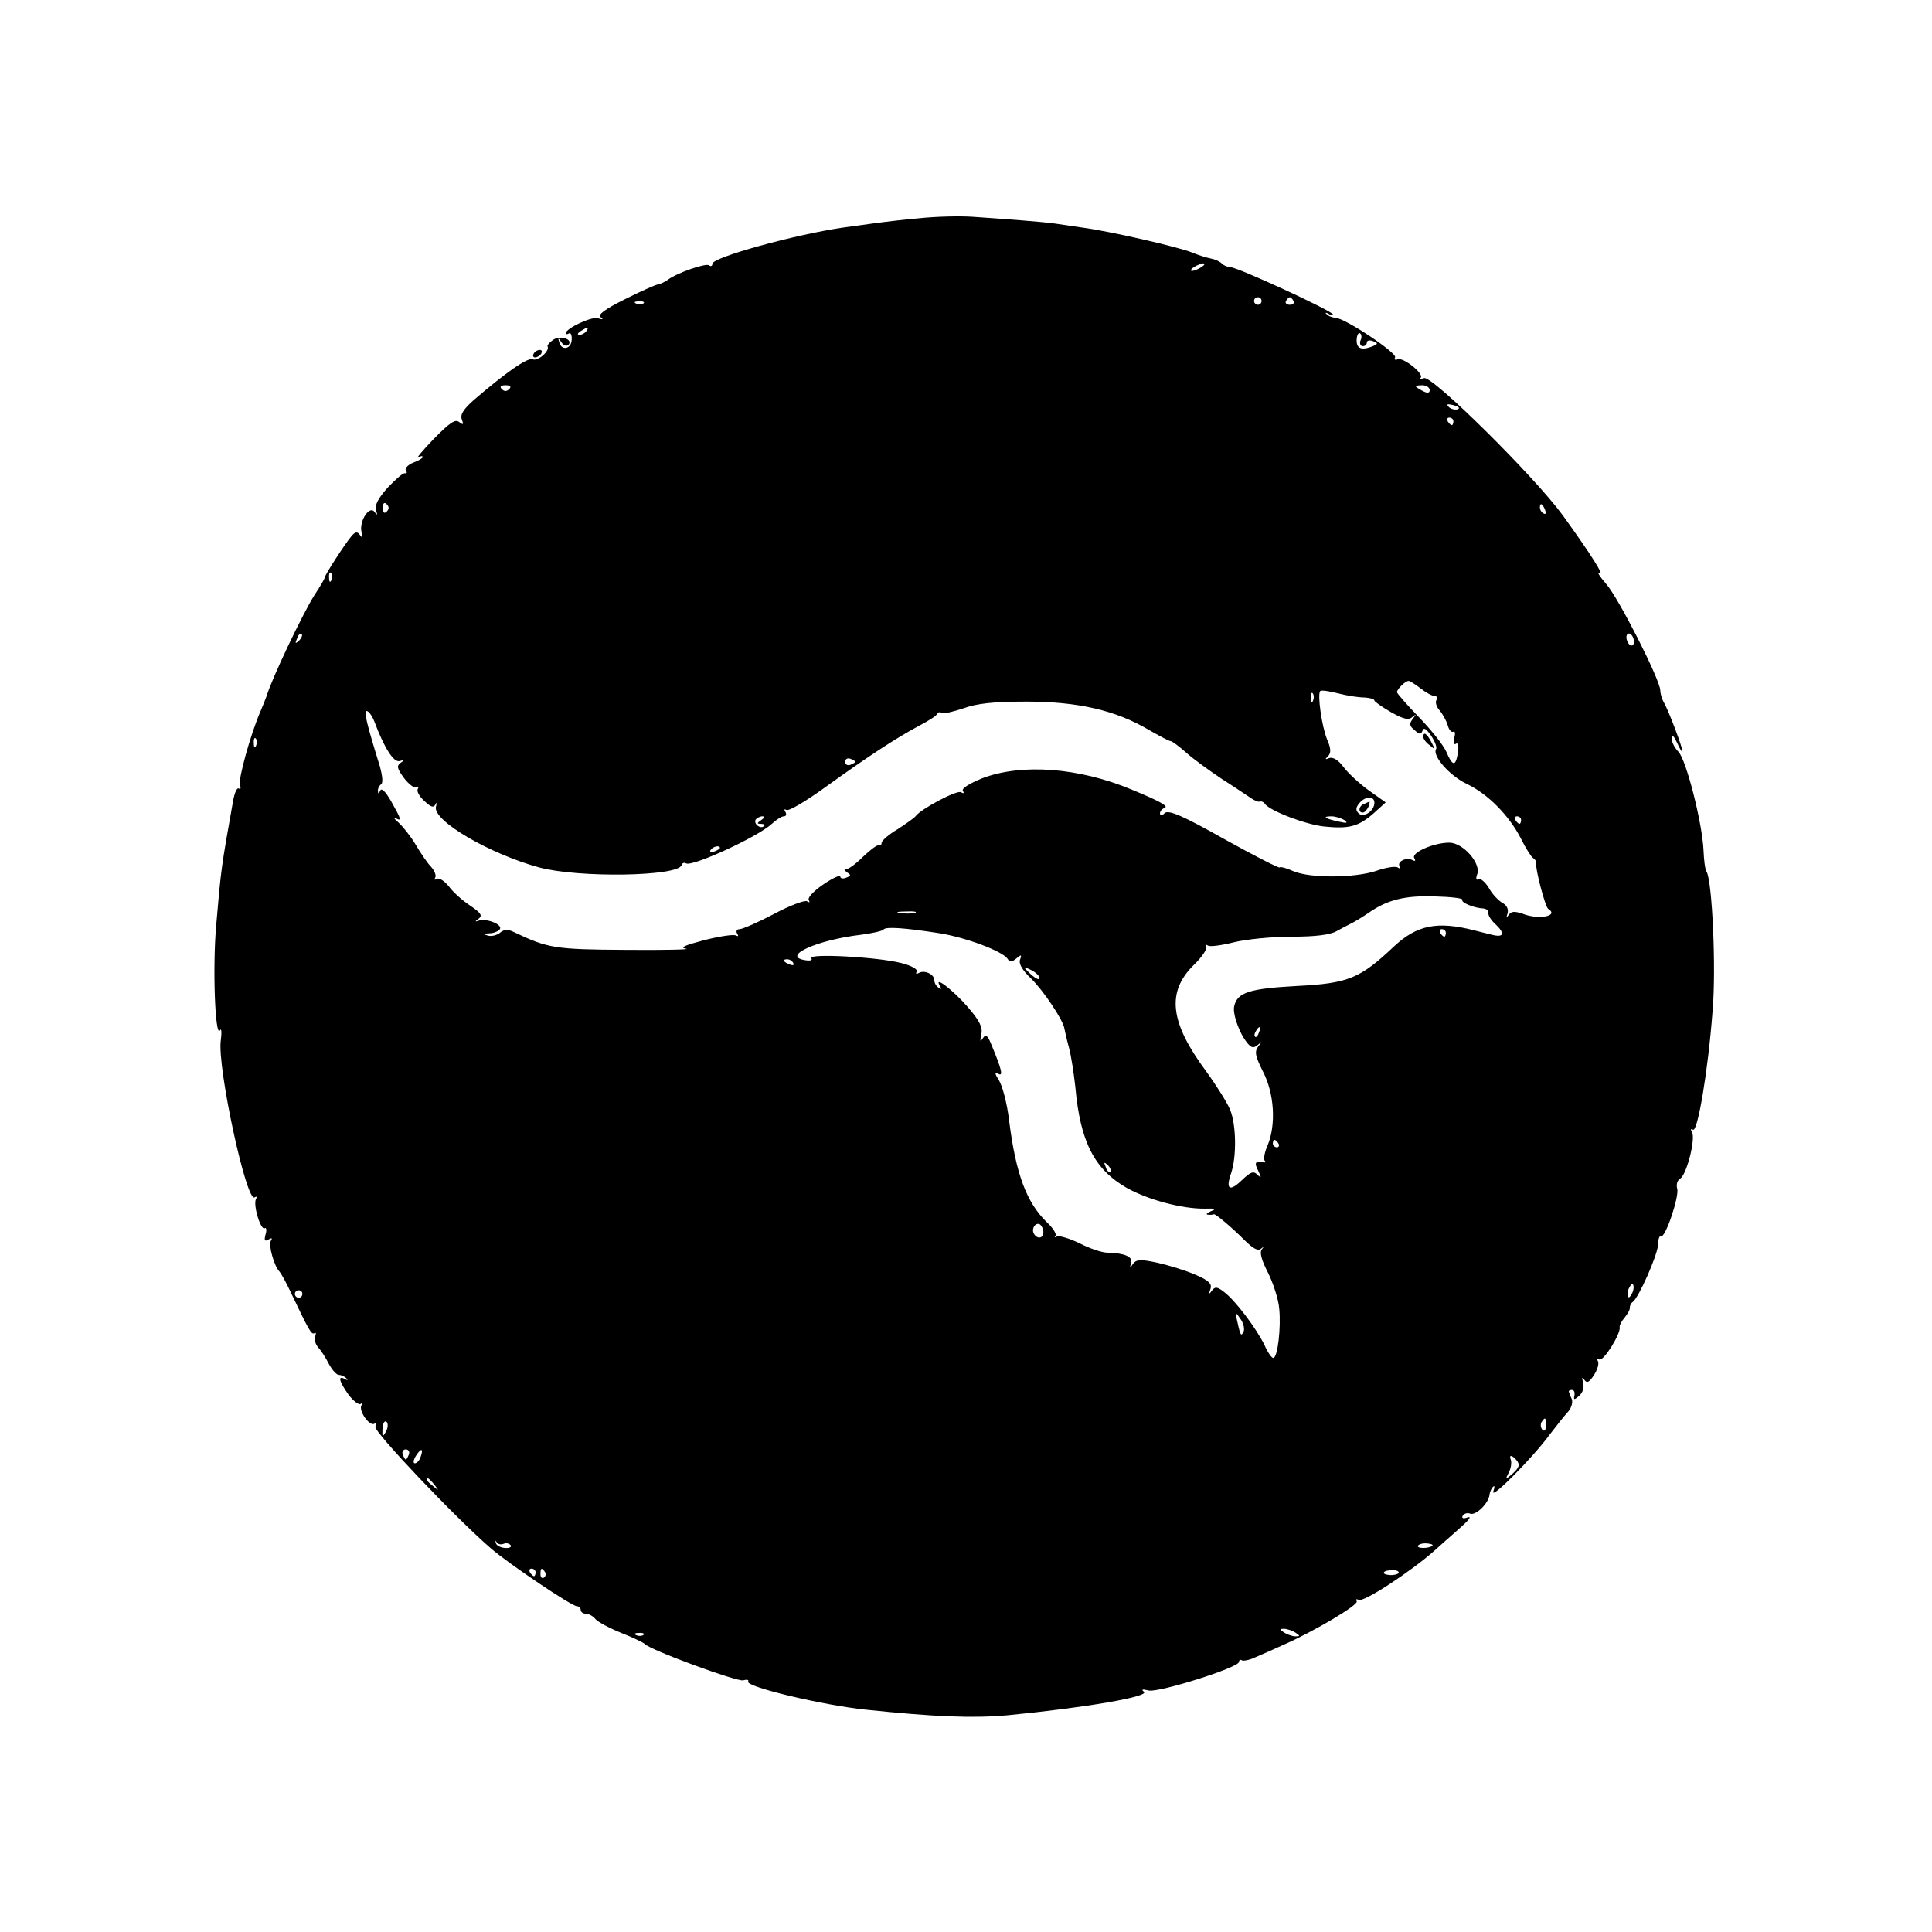
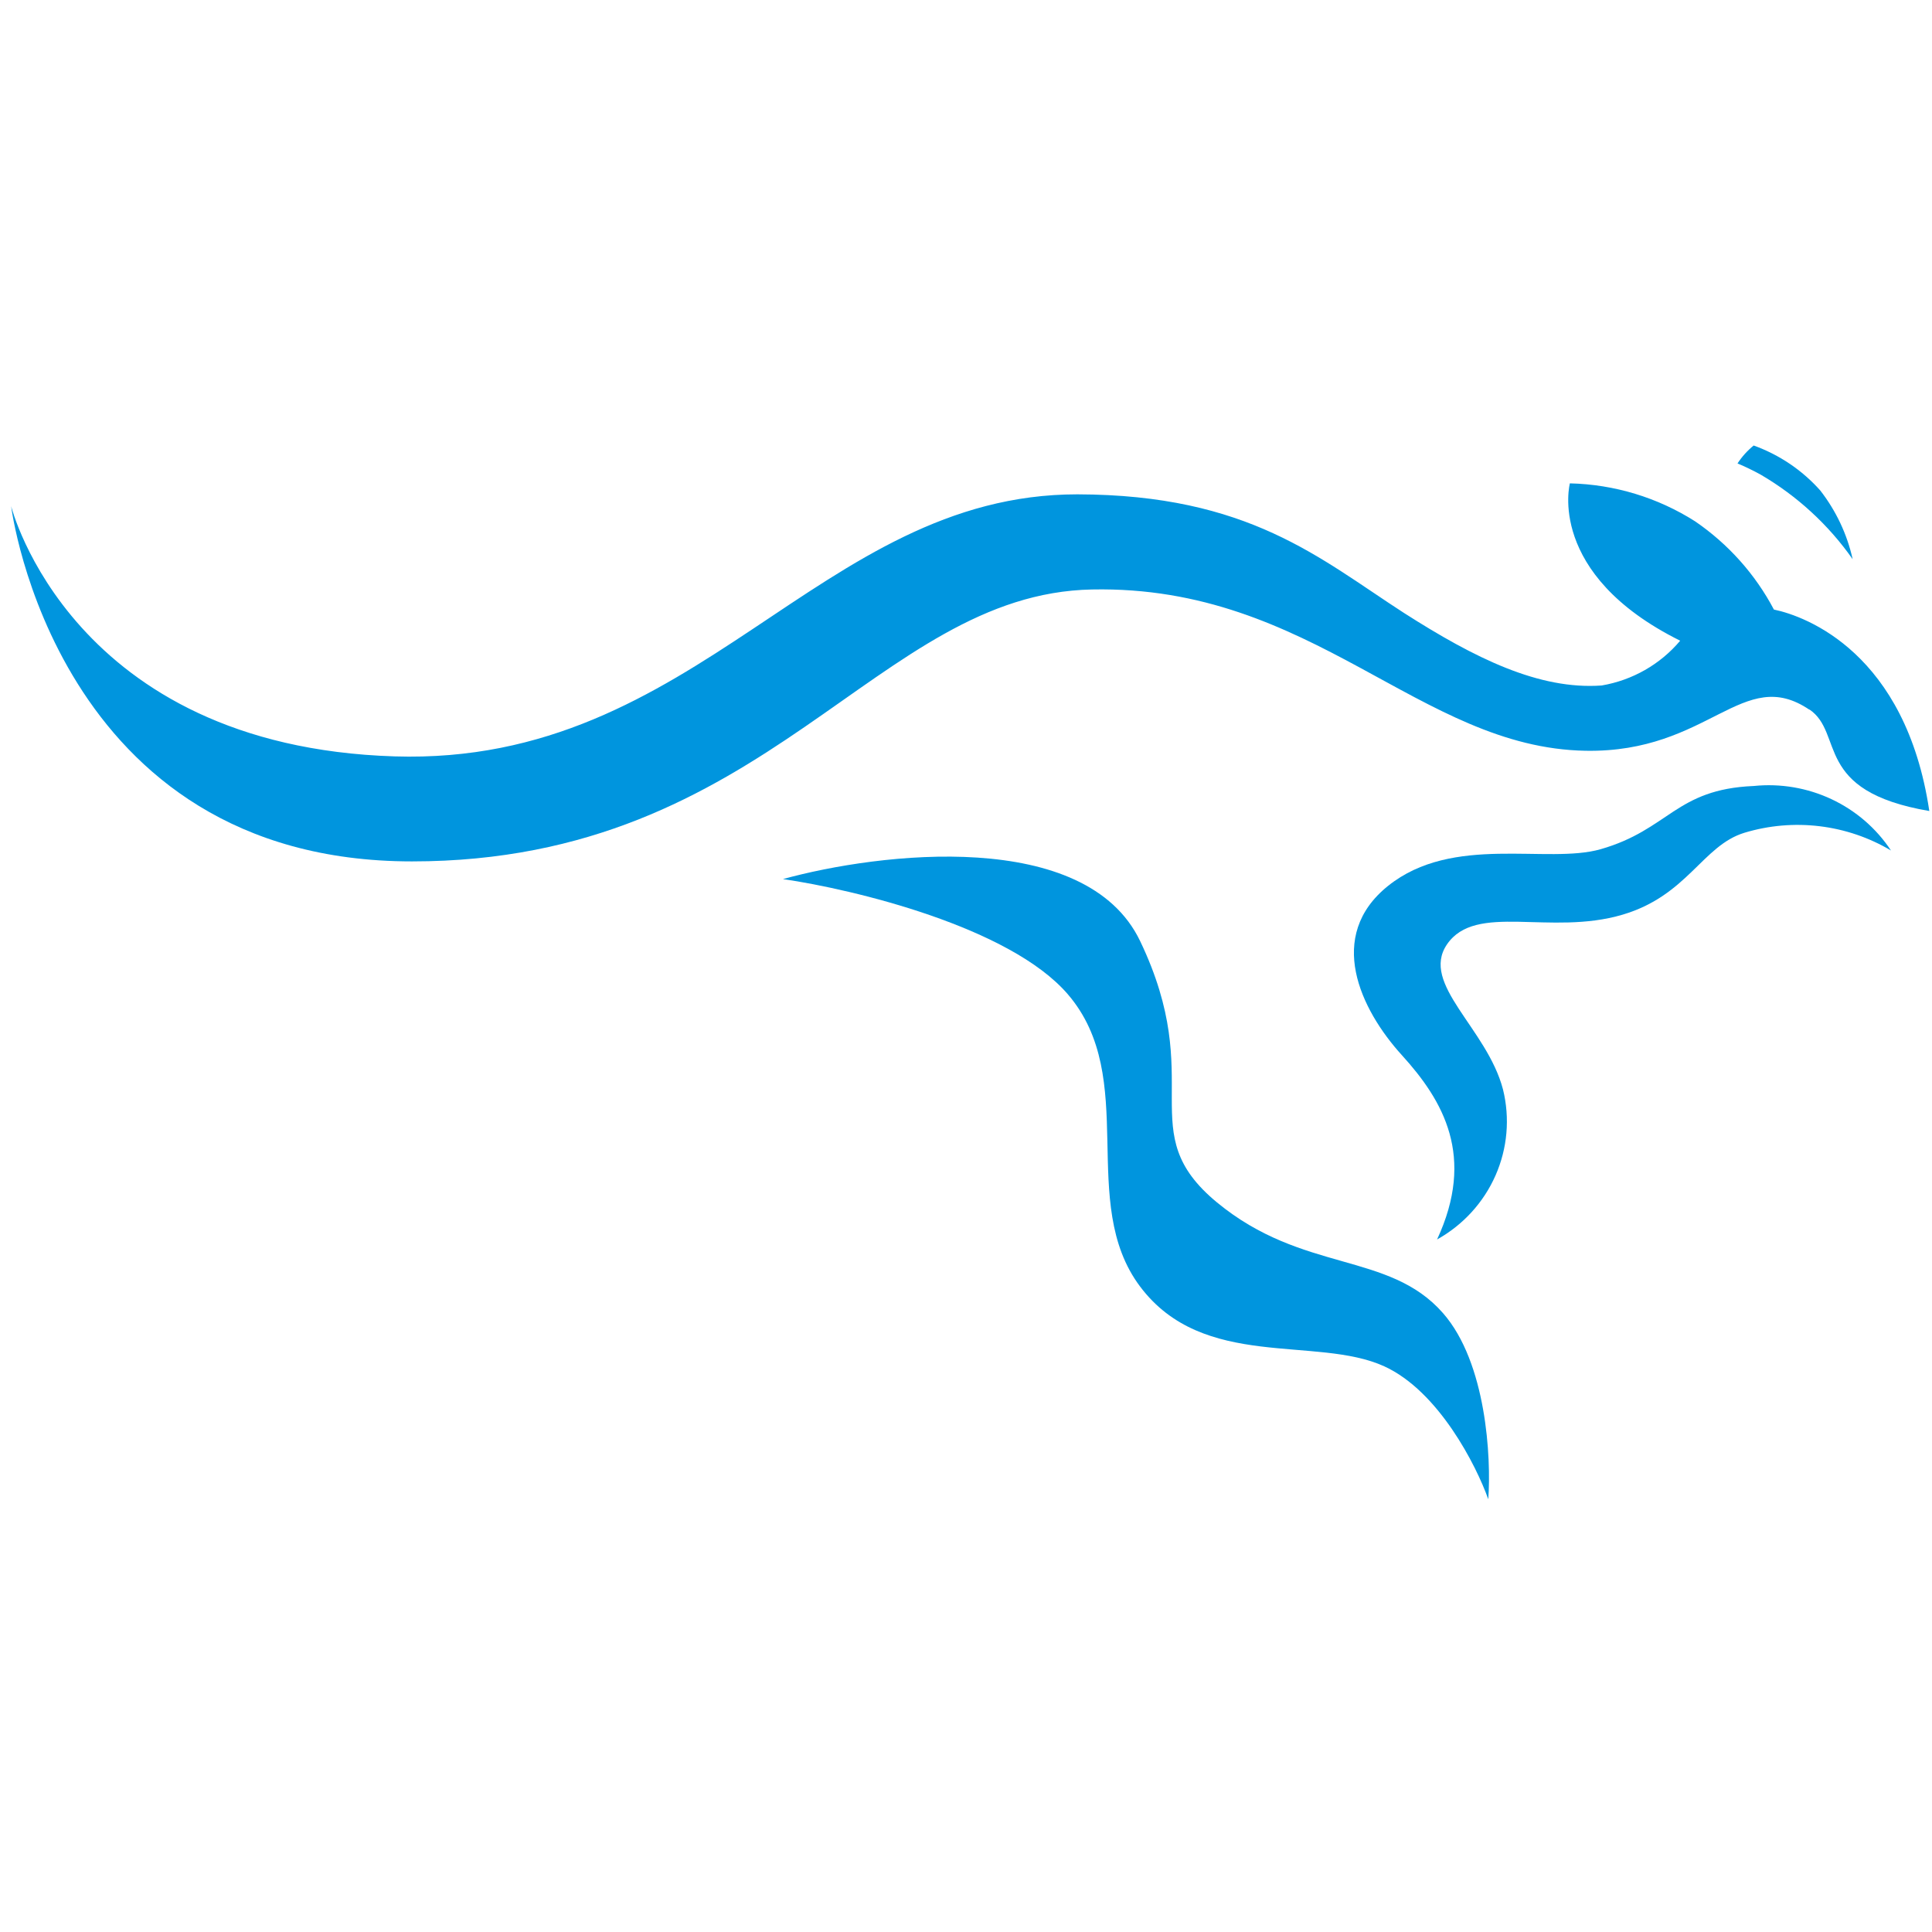
- <svg xmlns="http://www.w3.org/2000/svg" width="250" height="250" fill="none">
-   <path fill="#000" d="M118.952 28.242a136.44 136.44 0 0 0-6.036.681c-1.022.146-2.774.39-3.894.536-6.279.924-16.84 3.845-16.84 4.672 0 .292-.196.39-.439.195-.487-.292-4.234 1.022-5.354 1.898-.34.244-.925.536-1.265.584-.341.049-2.288.925-4.332 1.947-2.532 1.266-3.505 1.996-3.067 2.288.39.292.292.34-.34.146-.78-.292-4.187 1.314-4.187 1.947 0 .146.195.146.439 0 .194-.146.389.243.34.827-.048 1.217-1.314 1.46-1.606.341-.195-.633-.146-.633.292 0 .243.39.633.535.876.34.682-.73-1.022-1.313-1.947-.68-.486.34-.827.73-.73.875.292.584-1.265 1.947-1.947 1.655-.681-.243-3.456 1.704-7.593 5.257-1.363 1.217-1.8 1.898-1.557 2.531.243.682.194.73-.341.34-.487-.437-1.217.05-3.31 2.191-1.46 1.509-2.336 2.58-1.995 2.385.291-.195.584-.243.584-.049 0 .146-.585.487-1.266.73-.681.293-1.07.73-.925.974.195.292.146.438-.097.39-.243-.098-1.217.778-2.24 1.849-1.265 1.412-1.703 2.288-1.508 2.92.195.682.146.73-.195.244-.632-.925-1.995 1.12-1.703 2.53.146.73.097.877-.195.439-.34-.487-.633-.438-1.168.243-.876 1.071-3.359 4.916-3.359 5.208 0 .146-.584 1.168-1.362 2.337-1.51 2.385-5.5 10.756-6.182 13.044a50.61 50.61 0 0 1-.779 1.947c-1.314 3.018-2.92 8.859-2.677 9.589.146.389.098.584-.146.438-.243-.146-.535.535-.73 1.557-1.558 8.762-1.558 8.762-2.19 16.111-.487 5.452-.146 14.651.486 13.629.195-.341.244.243.098 1.363-.438 3.455 3.31 20.929 4.38 20.248.244-.146.341-.098.195.195-.438.681.584 4.137 1.12 3.796.194-.146.292.243.097.828-.195.778-.097.924.39.632.438-.243.535-.194.291.195-.34.535.487 3.358 1.12 3.943.146.146.827 1.314 1.46 2.677 2.337 4.916 2.677 5.548 3.067 5.305.194-.146.243.049.097.438s.049 1.022.39 1.412c.34.34.973 1.314 1.362 2.093.438.827 1.022 1.46 1.314 1.46.292 0 .73.194.974.438.243.243.146.292-.195.097-.973-.535-.73.341.487 2.044.633.828 1.363 1.363 1.557 1.169.244-.195.244-.098.098.194-.39.682 1.022 2.726 1.655 2.385.243-.146.292 0 .146.39-.195.632 10.27 11.681 14.942 15.721 2.24 1.947 10.465 7.496 11.147 7.496.243 0 .486.195.486.487 0 .243.293.486.682.486.34 0 .925.292 1.217.682.34.389 1.8 1.168 3.358 1.801 1.509.584 2.872 1.265 3.018 1.411.535.73 11.925 4.916 12.752 4.722.487-.146.78-.049.633.146-.39.681 9.637 3.066 15.235 3.65 8.907.925 13.775 1.12 18.253.73 10.026-.973 18.641-2.433 17.717-3.066-.39-.292-.146-.341.632-.146 1.315.292 11.682-2.969 11.682-3.699 0-.244.195-.341.389-.195.195.097 1.023-.049 1.801-.438.828-.341 2.337-1.022 3.408-1.509 4.039-1.752 9.929-5.257 9.637-5.695-.146-.292-.049-.341.243-.195.584.39 6.766-3.65 9.881-6.424 1.168-1.071 2.823-2.483 3.602-3.213.925-.827 1.119-1.217.584-1.022-.536.195-.779.097-.584-.243.194-.292.633-.39.973-.244.73.244 2.337-1.314 2.483-2.433.048-.438.292-.925.486-1.071.195-.195.195.097 0 .633-.34 1.119 5.062-4.332 7.253-7.302.827-1.07 1.849-2.385 2.336-2.92.487-.487.73-1.265.584-1.703a7.656 7.656 0 0 1-.389-.974c-.049-.146.146-.243.389-.243.292 0 .39.292.341.681-.146.633-.049.633.584.097.487-.438.681-1.07.535-1.703-.194-.682-.146-.828.146-.39.341.487.633.341 1.266-.632.438-.682.681-1.509.487-1.801-.195-.341-.146-.39.194-.195.536.292 2.823-3.407 2.629-4.186-.049-.194.243-.779.632-1.217.39-.486.731-1.07.682-1.314 0-.243.146-.584.389-.73.779-.584 3.164-5.987 3.261-7.35 0-.778.195-1.265.39-1.168.535.341 2.385-5.159 2.093-6.133-.146-.535 0-1.07.389-1.314.828-.487 2.044-5.208 1.509-6.035-.195-.341-.146-.438.146-.292.584.389 1.947-7.545 2.531-15.333.487-5.5-.049-16.889-.779-18.057-.194-.292-.34-1.509-.389-2.726-.146-3.505-2.239-11.78-3.261-12.801-.487-.487-.876-1.266-.876-1.752.048-.536.292-.293.73.632.34.779.681 1.314.681 1.12.049-.438-1.752-5.208-2.385-6.328-.292-.487-.487-1.217-.487-1.606 0-1.314-5.402-11.974-7.009-13.775-.827-.973-1.216-1.557-.876-1.363.779.487-1.071-2.433-4.721-7.495-3.699-5.062-16.938-18.155-17.961-17.766-.438.146-.632.146-.438-.049.487-.486-2.239-2.677-2.969-2.385-.34.146-.486 0-.34-.243.34-.535-6.377-5.014-7.642-5.11-.487-.05-1.022-.244-1.217-.488-.243-.194-.097-.243.243-.048.292.195.584.243.584.097 0-.438-12.363-6.133-13.287-6.133-.341 0-.828-.194-1.12-.486-.243-.244-.876-.536-1.411-.633-.536-.098-1.607-.438-2.434-.779-1.801-.73-10.757-2.774-14.115-3.212a1042.1 1042.1 0 0 0-3.651-.536c-.681-.097-2.726-.292-4.624-.438-1.85-.146-4.624-.34-6.084-.438-1.46-.097-4.527-.049-6.814.195Zm36.505 6.327c-.39.244-.925.487-1.217.487-.243 0-.146-.243.243-.487.39-.243.974-.486 1.217-.486.292 0 .146.243-.243.486Zm7.787 4.38a.487.487 0 0 1-.486.488c-.244 0-.487-.244-.487-.487 0-.292.243-.487.487-.487.292 0 .486.195.486.487Zm4.138 0c.146.244-.049.488-.487.488s-.633-.244-.487-.487c.146-.292.39-.487.487-.487.097 0 .341.195.487.487Zm-84.108.293c-.146.146-.584.195-.925.049-.39-.146-.243-.292.292-.292.535-.05.828.097.633.243Zm-7.398 3.602c-.147.243-.585.486-.877.486-.34 0-.292-.194.146-.486.925-.584 1.12-.584.73 0Zm100.17 1.217c-.146.389 0 .73.292.73s.535-.195.535-.487c0-.243.341-.34.828-.146.681.243.632.39-.293.73-1.362.487-1.946.146-1.849-1.07.049-.487.243-.828.438-.682.195.146.243.535.049.925ZM65.897 50.34c-.34.34-.632.34-.973 0-.292-.293-.146-.487.487-.487.632 0 .778.194.486.486Zm119.105.145c0 .39-.293.439-.925.098-.487-.243-.876-.536-.876-.584 0-.098.389-.146.876-.146.486 0 .925.292.925.633Zm3.601 2.483c-.34.097-.876-.049-1.119-.292-.39-.39-.195-.438.633-.244.632.195.876.39.486.536Zm-.535 1.557c0 .244-.097.487-.195.487-.146 0-.389-.243-.535-.487-.146-.292-.049-.486.195-.486.292 0 .535.194.535.486ZM50.03 66.207c-.292.292-.487.146-.487-.487 0-.632.195-.778.487-.486.34.34.34.632 0 .973Zm149.914-.195c.146.39.098.584-.194.438a.926.926 0 0 1-.487-.778c0-.682.341-.536.681.34Zm-157.07 9.054c-.145.389-.291.243-.291-.292-.049-.536.097-.828.243-.633.146.146.195.584.049.925Zm-4.185 7.836c-.487.438-.535.39-.243-.292.146-.487.438-.73.584-.584.146.146 0 .535-.341.876Zm172.742.146c0 .39-.194.584-.486.438-.244-.146-.487-.633-.487-1.022 0-.39.243-.584.487-.438.292.146.486.633.486 1.022Zm-27.598 6.036c.682.535 1.461.973 1.801.973.292 0 .39.243.244.535-.195.244 0 .877.389 1.315.389.438.876 1.314 1.071 1.947.146.584.487.973.73.827.195-.146.292.243.097.828-.146.584-.048.924.244.73.243-.195.389.292.243 1.168-.292 1.8-.681 1.8-1.509-.146-.389-.876-1.995-2.872-3.553-4.478-1.558-1.606-2.823-3.067-2.823-3.213 0-.39 1.071-1.46 1.509-1.46.146 0 .876.438 1.557.974Zm-7.301 1.168c.73.048 1.315.194 1.315.39 0 .145.973.827 2.141 1.508 1.655.925 2.288 1.07 2.775.633.535-.438.535-.39.048.243-.487.633-.438.925.244 1.46.632.584.827.584 1.022.049.146-.438.486-.243 1.119.681.487.73.779 1.51.633 1.704-.535.876 1.801 3.505 3.991 4.527 2.677 1.265 5.5 4.088 7.058 7.203.584 1.168 1.265 2.239 1.509 2.385.243.146.438.438.389.633-.146.633 1.168 5.695 1.558 5.938 1.46.925-1.217 1.46-3.31.633-1.022-.341-1.46-.341-1.801.146-.292.438-.341.389-.146-.195.146-.535-.097-1.07-.681-1.363-.487-.292-1.315-1.119-1.753-1.946-.486-.779-1.071-1.266-1.363-1.12-.243.195-.34-.049-.146-.584.584-1.412-1.801-4.137-3.601-4.137-2.045 0-4.965 1.314-4.527 1.995.195.341.146.438-.195.292-.73-.486-2.093.146-1.703.779.146.292.048.341-.244.146-.292-.195-1.557 0-2.774.438-2.775.925-8.518.974-10.708.049-.876-.389-1.704-.633-1.801-.487-.098.098-3.359-1.557-7.204-3.699-5.354-3.018-7.106-3.748-7.642-3.358-.389.389-.632.389-.632.048 0-.292.292-.584.632-.73.487-.195-.73-.876-4.283-2.336-6.863-2.872-14.31-3.407-19.372-1.46-1.655.681-2.677 1.314-2.482 1.606.194.34.097.389-.244.194-.486-.34-5.256 2.191-5.889 3.116-.146.194-1.168.924-2.288 1.654-1.168.682-2.093 1.509-2.093 1.753 0 .292-.194.438-.389.34-.244-.048-1.12.633-1.996 1.461-.876.876-1.849 1.606-2.141 1.606-.39 0-.341.146.048.438.536.341.536.438-.097.681-.438.195-.779.098-.779-.146 0-.243-.973.195-2.19 1.022-1.217.828-2.044 1.704-1.898 1.996.194.341.097.389-.195.195-.292-.195-2.239.535-4.332 1.655-2.044 1.071-4.04 1.947-4.43 1.947-.34 0-.486.243-.291.584.194.292.146.389-.146.243-.293-.195-2.142.097-4.089.584-2.58.682-3.261.974-2.385 1.12.681.097-2.823.194-7.788.146-9.102-.049-10.075-.195-14.456-2.288-.779-.389-1.265-.389-1.8.049-.39.34-1.12.535-1.607.389-.681-.195-.681-.243.195-.292.584 0 1.217-.292 1.363-.535.389-.584-1.655-1.412-2.677-1.12-.584.195-.584.146-.05-.243.488-.39.293-.73-1.07-1.655-.973-.633-2.239-1.752-2.774-2.482-.584-.731-1.266-1.169-1.558-1.023-.292.195-.39.146-.243-.146.195-.243-.098-.924-.536-1.411-.486-.487-1.363-1.801-1.995-2.872-.633-1.071-1.655-2.336-2.19-2.823-.585-.487-.73-.779-.39-.584.828.438.73.146-.584-2.19-.73-1.266-1.265-1.801-1.412-1.363-.194.389-.292.438-.292.048-.048-.292.146-.681.39-.876.292-.146.195-1.07-.146-2.336-1.753-5.646-2.093-7.155-1.704-7.155.244 0 .682.584.974 1.314 1.314 3.505 2.53 5.403 3.31 5.16.632-.195.632-.146.097.243-.536.39-.438.73.438 1.947.633.827 1.363 1.363 1.606 1.217.292-.146.34-.098.195.194-.195.292.194.974.827 1.558.876.827 1.217.925 1.46.438.147-.341.195-.195.05.341-.39 1.801 6.96 6.084 13.384 7.836 5.111 1.363 17.912 1.168 18.399-.292.097-.292.34-.389.584-.243.779.487 9.345-3.456 11.098-5.111.584-.535 1.265-.973 1.557-.973.292 0 .389-.244.195-.585-.195-.292-.146-.389.146-.243.292.195 2.58-1.168 5.062-2.969 5.403-3.894 9.102-6.328 12.12-7.934 1.216-.633 2.287-1.314 2.336-1.557.097-.195.341-.244.584-.098.243.146 1.46-.146 2.774-.584 1.753-.632 3.846-.876 8.178-.876 6.668 0 11.535 1.12 15.818 3.65 1.363.78 2.629 1.46 2.823 1.46.195 0 1.12.682 2.045 1.51.925.827 3.018 2.336 4.624 3.407 1.606 1.022 3.261 2.142 3.699 2.434.487.34.973.535 1.168.486.195-.097.536.049.682.292.681.925 5.305 2.677 7.641 2.921 3.261.34 4.478 0 6.425-1.704l1.558-1.411-2.191-1.558c-1.216-.876-2.677-2.239-3.261-3.018-.681-.924-1.363-1.314-1.849-1.168-.536.244-.584.146-.146-.243.389-.438.389-.974-.146-2.19-.682-1.704-1.266-5.841-.876-6.23.146-.147 1.168 0 2.287.291 1.12.292 2.629.536 3.407.536Zm-6.619.39c-.146.389-.292.243-.292-.293-.049-.535.097-.827.243-.633.146.146.195.584.049.925ZM33.14 96.481c-.146.39-.292.243-.292-.292-.048-.535.098-.828.244-.633.145.146.194.584.048.925Zm77.537 2.093c0 .097-.292.243-.633.39-.389.145-.681-.05-.681-.39s.292-.535.681-.39c.341.147.633.293.633.39Zm67.17 5.305c0 1.071-1.412 1.996-2.045 1.363-.389-.389-.389-.73.098-1.314.778-.925 1.947-.973 1.947-.049Zm-79.338 2.239c-.584.39-.584.487-.049.487.39 0 .584.146.39.292-.439.438-1.363-.292-1.071-.827.194-.244.584-.438.876-.438.34 0 .292.194-.146.486Zm75.444 0c.535.39.34.438-.73.195-1.801-.389-2.191-.681-.925-.681.486 0 1.265.243 1.655.486Zm22.876 0c0 .244-.097.487-.195.487-.146 0-.389-.243-.535-.487-.146-.292-.049-.486.195-.486.292 0 .535.194.535.486ZM93.155 109.72c0 .097-.341.341-.78.487-.389.146-.583.097-.437-.195.292-.487 1.217-.681 1.217-.292Zm96.081 6.717c-.243.341 1.509 1.071 2.726 1.12.389.048.681.292.633.584-.049.292.34.924.827 1.363 1.363 1.265 1.217 1.849-.341 1.46-.778-.195-1.801-.438-2.336-.584-4.77-1.217-7.398-.682-10.367 2.093-4.381 4.137-5.89 4.77-12.51 5.11-6.23.341-7.787.828-8.177 2.677-.194 1.12.828 3.797 1.899 4.916.438.438.681.438 1.216 0 .536-.486.536-.438 0 .244-.486.681-.389 1.217.633 3.261 1.46 2.823 1.704 6.863.584 9.54-.389.876-.535 1.752-.389 1.947.195.195.146.292-.146.243-1.071-.243-1.217.049-.682 1.071.438.925.438 1.022-.097.535-.487-.535-.876-.389-1.996.682-1.606 1.557-2.141 1.217-1.411-.876.73-2.142.681-6.328-.146-8.275-.389-.925-1.801-3.164-3.115-4.964-4.673-6.328-5.111-10.222-1.558-13.726 1.071-1.023 1.752-2.093 1.606-2.337-.146-.292-.048-.34.244-.146.292.146 1.752-.048 3.31-.438 1.557-.389 4.916-.73 7.495-.73 3.115 0 5.014-.243 5.841-.73.682-.389 1.558-.827 1.947-1.022.389-.195 1.363-.779 2.142-1.314 2.433-1.704 4.721-2.288 8.664-2.142 2.044.049 3.601.243 3.504.438Zm-70.869 1.704c-.486.097-1.362.097-1.946 0-.633-.098-.244-.195.827-.195 1.071-.049 1.558.049 1.119.195Zm3.262 2.628c3.504.584 8.128 2.336 8.761 3.31.243.438.535.438 1.119-.049.633-.535.73-.535.487.146-.195.536.292 1.363 1.412 2.434 1.606 1.557 4.186 5.403 4.332 6.522.048.243.292 1.363.584 2.434.292 1.071.632 3.358.827 5.111.633 7.106 2.482 10.659 6.668 13.044 2.677 1.509 7.155 2.726 10.124 2.677 1.363-.049 1.509.049.731.341-.536.243-.682.438-.341.438.292.048.633 0 .73-.049.146-.146 2.288 1.655 3.991 3.359 1.071 1.07 1.704 1.411 2.093 1.119.438-.341.438-.341.146.049-.341.389-.049 1.411.779 3.018.681 1.362 1.363 3.455 1.46 4.672.243 2.434-.195 6.376-.779 6.376-.194 0-.73-.73-1.119-1.654-1.071-2.191-3.748-5.744-5.208-6.863-.925-.731-1.217-.731-1.606-.195-.39.535-.438.487-.195-.195.243-.681-.195-1.119-1.898-1.849-1.217-.536-3.408-1.217-4.916-1.558-2.239-.487-2.775-.438-3.213.146-.389.633-.438.584-.243-.097.292-.828-.828-1.314-3.067-1.363-.681 0-2.287-.536-3.602-1.217-1.314-.633-2.628-1.022-2.92-.876-.292.146-.389.146-.195-.049.195-.243-.292-1.022-1.07-1.752-2.677-2.58-4.04-6.279-4.916-13.142-.244-2.19-.877-4.575-1.315-5.257-.535-.827-.584-1.119-.146-.876.73.438.536-.438-.778-3.602-.536-1.362-.779-1.557-1.169-.973-.34.535-.389.438-.194-.487.194-.925-.195-1.752-1.753-3.553-1.898-2.19-4.478-4.186-3.601-2.726.243.39.194.487-.146.244-.341-.195-.584-.633-.584-1.022 0-.731-1.315-1.363-2.045-.877-.292.146-.389.049-.243-.194.195-.292-.633-.779-1.996-1.12-3.018-.779-12.022-1.265-11.633-.633.195.293-.146.39-.925.244-2.871-.536 1.655-2.58 7.302-3.261 1.508-.195 2.823-.487 2.969-.682.243-.389 2.628-.243 7.301.487Zm65.465-.049c0 .244-.097.487-.194.487-.146 0-.39-.243-.536-.487-.146-.292-.048-.486.195-.486.292 0 .535.194.535.486Zm-84.448 3.894c.146.292-.049.341-.438.195-.876-.341-1.022-.681-.341-.681.292 0 .633.194.779.486Zm31.881 1.947c0 .292-.438.098-.973-.341-.536-.486-.974-.924-.974-1.022 0-.048.438.098.974.39.535.292.973.73.973.973Zm28.377 7.058c-.146.438-.39.681-.487.535-.146-.146-.097-.438.097-.73.438-.779.73-.633.39.195Zm2.531 14.359c.146.243.048.486-.195.486-.292 0-.535-.243-.535-.486 0-.293.097-.487.194-.487.146 0 .39.194.536.487Zm-21.757 3.65c-.146.146-.438-.097-.584-.584-.292-.681-.244-.73.243-.292.341.341.487.73.341.876Zm-8.664 7.836c0 .779-.779.925-1.217.195-.389-.633.195-1.557.779-1.217.243.195.438.633.438 1.022Zm76.223 7.788c-.195.438-.439.73-.536.584-.146-.146-.146-.632.049-1.07.195-.439.438-.731.535-.585.146.146.146.633-.048 1.071Zm-172.11.195a.488.488 0 0 1-.487.487c-.243 0-.486-.244-.486-.487 0-.292.243-.487.486-.487.292 0 .487.195.487.487Zm121.83 4.77c-.341.779-.438.681-.828-1.12-.34-1.362-.292-1.411.341-.486.389.486.584 1.217.487 1.606ZM49.933 185.262c-.438.779-.487.682-.438-.389.048-.73.291-1.119.535-.876.195.195.195.779-.098 1.265Zm150.109-.778c0 .584-.195.778-.438.535-.244-.243-.292-.681-.146-.973.486-.731.584-.682.584.438Zm-147.14 3.748c-.146.34-.292.632-.39.632-.097 0-.243-.292-.39-.632-.145-.39.05-.682.39-.682s.536.292.39.682Zm1.508.34c-.145.438-.486.779-.73.779-.243 0-.194-.438.146-.973.682-1.071 1.023-.974.584.194Zm141.884.438c.389.536.292.876-.487 1.607-1.071.924-1.071.924-.584-.049.292-.536.389-1.266.292-1.606-.292-.779.097-.73.779.048Zm-140.083 3.115c.633.779.584.828-.146.195-.827-.633-1.07-1.022-.681-1.022.097 0 .487.389.827.827Zm8.956 7.642c.341-.146.73-.049.925.195.146.243-.243.389-.779.341-.584-.049-1.12-.341-1.168-.682-.048-.292 0-.341.098-.097.146.292.535.389.924.243Zm120.175.244c-.389.389-2.093.389-1.849 0 .097-.195.632-.341 1.168-.293.487.049.827.146.681.293Zm-116.037 3.455c0 .244-.098.487-.195.487-.146 0-.39-.243-.535-.487-.147-.292-.05-.486.194-.486.292 0 .536.194.536.486Zm1.216-.048c.147.243.098.584-.146.73-.243.146-.438-.049-.438-.438 0-.828.146-.925.584-.292Zm110.441.146c-.098.146-.633.292-1.169.243-1.168-.097-.876-.633.439-.633.535 0 .876.195.73.39Zm-13.337 7.69c.633.438.633.487 0 .487-.389 0-1.071-.244-1.46-.487-.633-.438-.633-.487 0-.487.389 0 1.071.244 1.46.487Zm-84.351.292c-.146.146-.584.195-.925.049-.39-.146-.243-.292.292-.292.535-.049.828.097.633.243Z" />
-   <path fill="#000" d="M184.176 95.362c0 .244.34.73.827 1.071.73.633.73.584.195-.438-.584-1.12-1.022-1.363-1.022-.633Zm-7.644 8.664c-.73.244-.827 1.12-.194 1.12.243 0 .535-.341.73-.73.146-.39.194-.73.146-.682-.049 0-.39.146-.682.292ZM69.06 45.764c-.146.243-.097.487.195.487.243 0 .633-.243.779-.487.146-.292.097-.487-.195-.487-.243 0-.633.195-.779.487Z" />
+ <svg xmlns="http://www.w3.org/2000/svg" width="250" height="250" viewBox="0 0 250 250" fill="none">
+   <path d="M239.726 72.326C239.005 69.107 237.576 66.083 235.541 63.467C233.209 60.845 230.246 58.844 226.924 57.648C226.11 58.311 225.405 59.093 224.834 59.969C225.854 60.397 226.851 60.879 227.82 61.411C232.539 64.169 236.598 67.897 239.721 72.343" fill="#0095DE" />
+   <path d="M226.929 101.707C216.806 102.127 215.978 107.349 207.131 109.884C200.203 111.873 188.012 107.895 179.608 114.639C171.525 121.123 176.017 130.616 181.4 136.536C186.783 142.456 190.942 149.654 185.956 160.388C189.328 158.508 191.985 155.595 193.525 152.09C195.065 148.586 195.403 144.683 194.487 140.972C192.418 133.051 183.738 127.345 187.235 122.208C190.964 116.742 200.587 121.14 209.968 118.356C218.384 115.863 220.287 109.426 225.721 107.761C228.869 106.807 232.185 106.518 235.454 106.913C238.723 107.307 241.87 108.377 244.691 110.052C242.797 107.186 240.136 104.89 237.003 103.417C233.87 101.945 230.385 101.353 226.933 101.707" fill="#0095DE" />
+   <path d="M234.128 91.797C238.697 94.895 234.504 102.367 249.652 104.944C246.606 84.535 233.74 79.746 229.543 78.876C227.135 74.314 223.638 70.398 219.352 67.465C214.513 64.383 208.902 62.68 203.142 62.546C203.142 62.546 200.032 74.268 217.415 82.908C214.837 85.969 211.236 88.023 207.258 88.702C199.153 89.282 190.861 85.191 181.664 79.309C170.743 72.254 161.589 64.013 139.407 63.967C105.869 63.967 90.427 99.108 51.054 97.876C9.19 96.56 1.443 65.502 1.443 65.502C1.443 65.502 7.134 111.465 53.311 111.465C99.488 111.465 113.258 76.829 141.305 76.278C169.95 75.702 183.643 96.779 205.177 97.149C221.199 97.431 225.512 85.986 234.146 91.843" fill="#0095DE" />
+   <path d="M147.534 121.777C140.514 107.103 113.797 110.313 101.316 113.752C110.482 115.089 130.685 119.943 138.174 128.655C147.534 139.546 139.344 155.596 147.534 166.486C155.725 177.377 170.351 172.792 179.127 176.804C186.147 180.014 191.022 189.605 192.582 194C192.973 188.65 192.348 176.345 186.732 169.926C179.712 161.901 168.596 164.767 157.48 155.596C146.364 146.424 156.31 140.119 147.534 121.777Z" fill="#0095DE" />
</svg>
